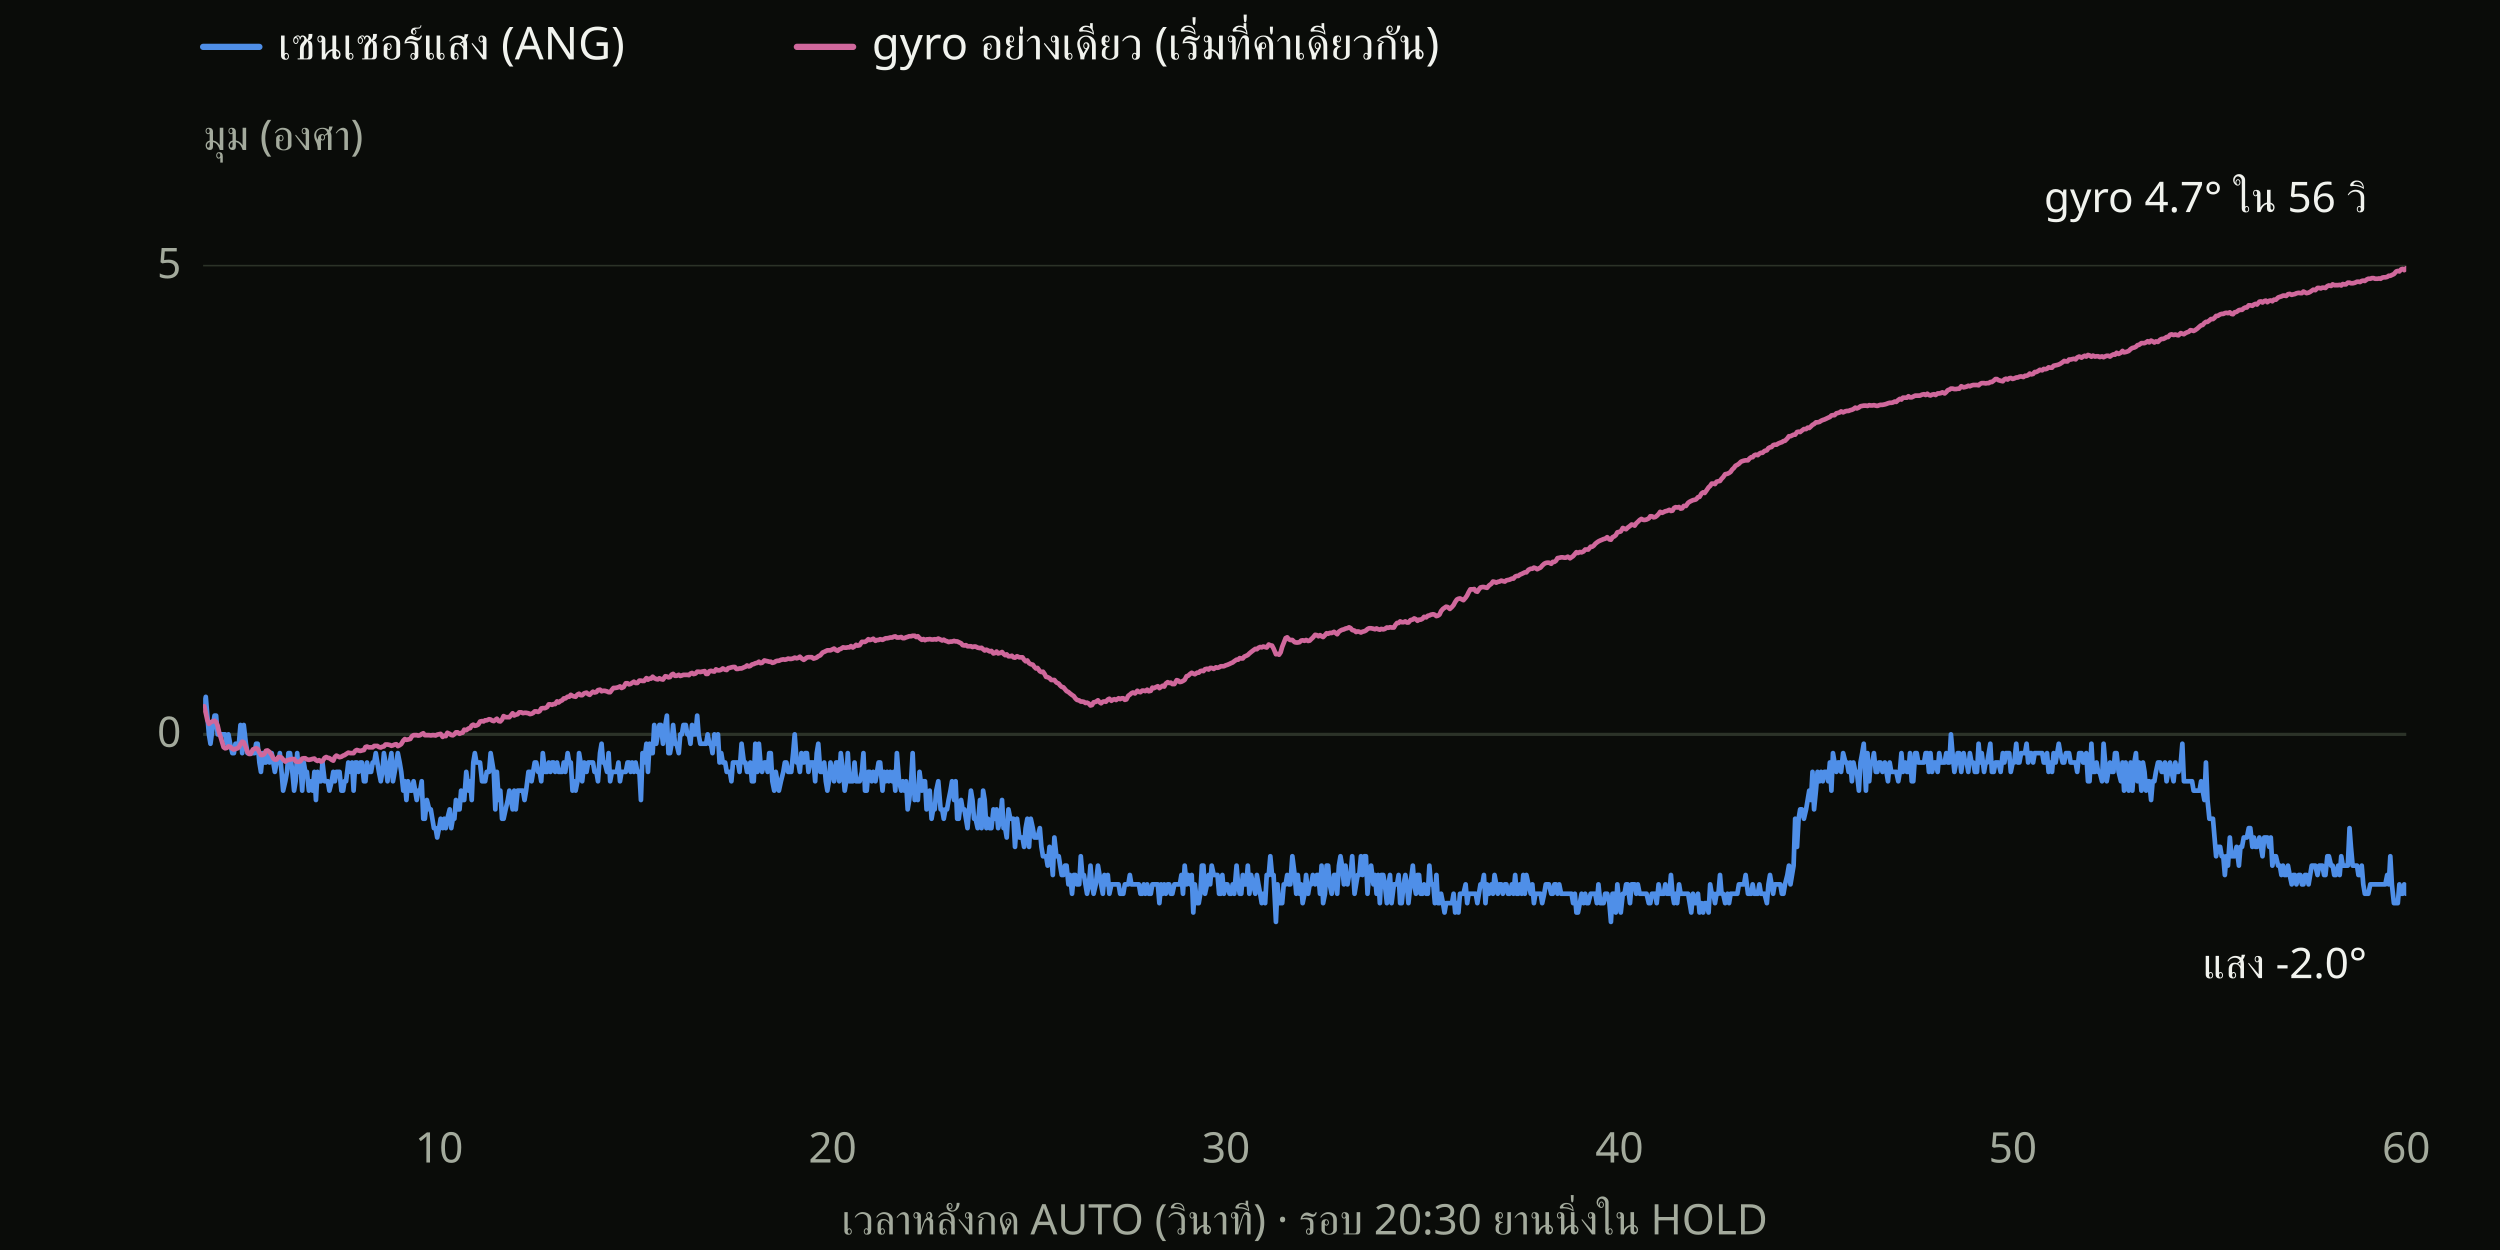
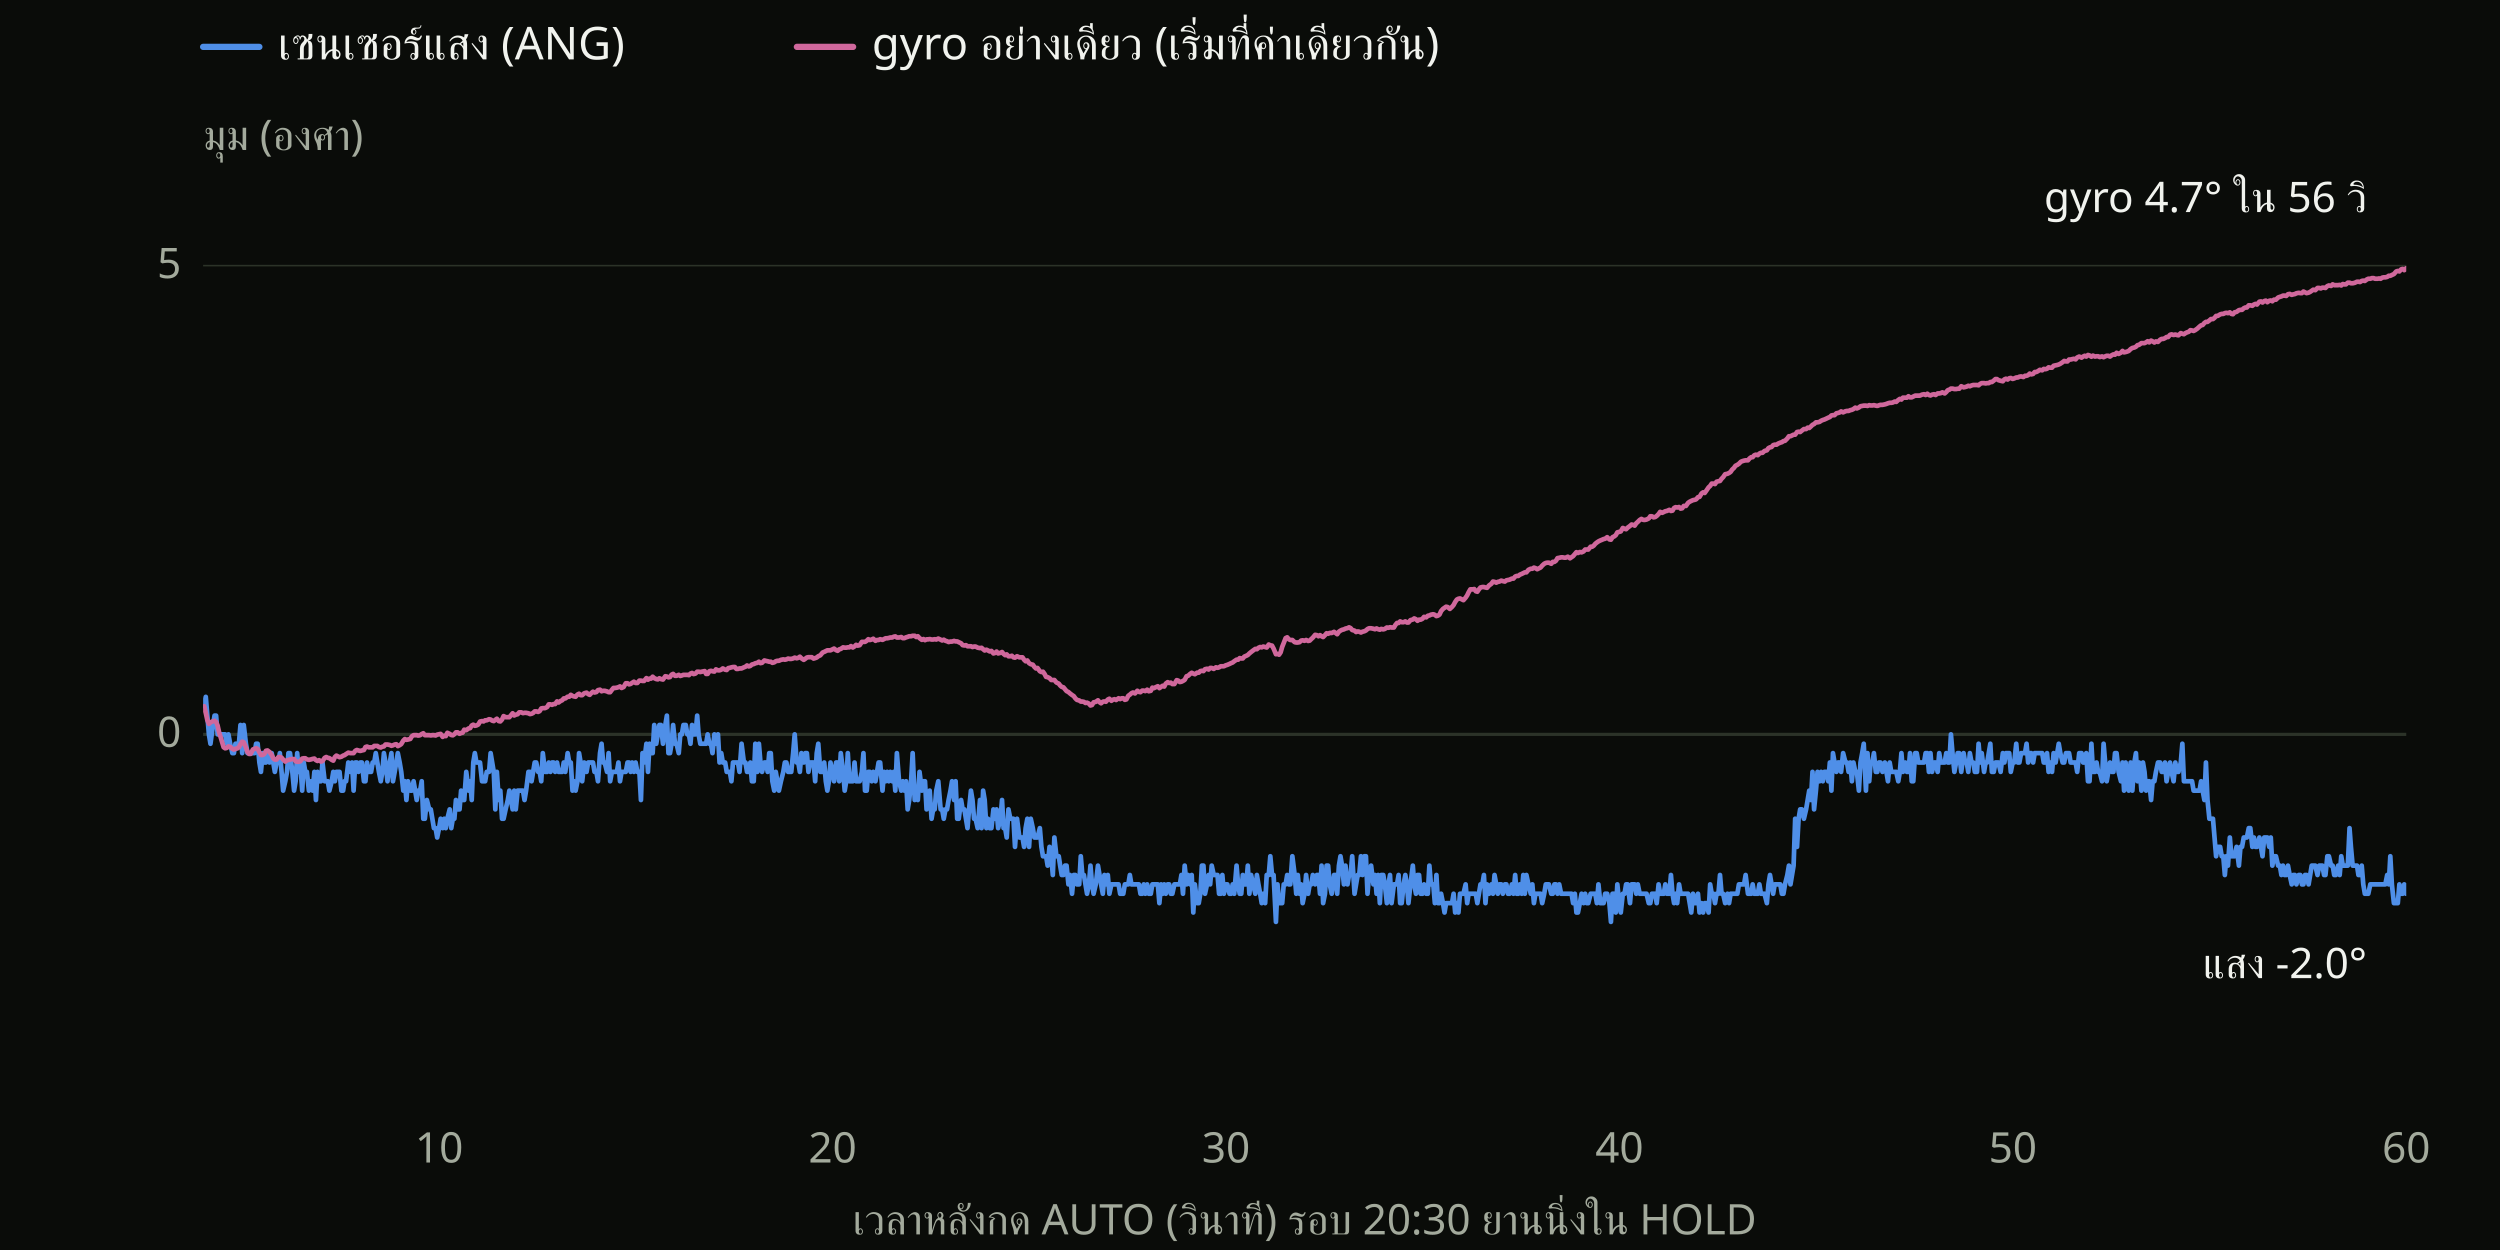
<svg xmlns="http://www.w3.org/2000/svg" viewBox="0 0 1600 800" font-family="'IBM Plex Sans Thai',sans-serif">
  <rect width="1600" height="800" fill="#0A0C09" />
  <line x1="130" y1="30" x2="166" y2="30" stroke="#4F8FE8" stroke-width="4" stroke-linecap="round" />
  <text x="178" y="38" font-size="29" fill="#F1F3EE">เซนเซอร์แสง (ANG)</text>
  <line x1="510" y1="30" x2="546" y2="30" stroke="#D0689C" stroke-width="4" stroke-linecap="round" />
  <text x="558" y="38" font-size="29" fill="#F1F3EE">gyro อย่างเดียว (เริ่มที่ค่าเดียวกัน)</text>
  <line x1="130" x2="1540" y1="470" y2="470" stroke="#2C3328" stroke-width="2" />
  <text x="116" y="478" font-size="27" fill="#A3AA9C" text-anchor="end">0</text>
  <line x1="130" x2="1540" y1="170" y2="170" stroke="#2C3328" stroke-width="1" />
  <text x="116" y="178" font-size="27" fill="#A3AA9C" text-anchor="end">5</text>
  <text x="130" y="96" font-size="27" fill="#A3AA9C">มุม (องศา)</text>
  <clipPath id="cc5_gyro_drift0">
    <rect x="130" y="110" width="1410" height="600" />
  </clipPath>
  <g clip-path="url(#cc5_gyro_drift0)">
    <path d="M130.7,452.0L131.7,446.0L132.7,458.0L133.7,470.0L134.7,476.0L136.3,464.0L137.3,458.0L138.3,458.0L139.3,470.0L140.3,470.0L141.3,470.0L143.1,470.0L144.1,470.0L145.1,476.0L146.2,470.0L147.3,476.0L148.7,482.0L149.7,482.0L150.7,476.0L151.9,476.0L152.9,476.0L153.9,464.0L155.0,482.0L156.0,464.0L157.4,476.0L158.4,482.0L159.4,482.0L160.4,482.0L161.9,482.0L162.9,482.0L163.9,476.0L164.9,476.0L166.0,488.0L167.0,494.0L168.1,482.0L169.2,488.0L170.2,488.0L171.2,482.0L172.5,488.0L173.9,482.0L174.9,488.0L175.9,494.0L177.0,488.0L178.1,488.0L179.1,482.0L180.2,494.0L181.2,506.0L182.6,500.0L183.7,494.0L184.6,482.0L185.6,482.0L187.1,494.0L188.2,506.0L189.2,500.0L190.2,482.0L191.2,494.0L192.2,488.0L193.4,506.0L194.4,488.0L195.4,494.0L196.4,494.0L197.7,506.0L199.1,500.0L200.1,506.0L201.2,494.0L202.2,512.0L203.2,494.0L204.2,500.0L205.4,500.0L206.4,488.0L207.8,500.0L208.8,500.0L209.8,500.0L210.8,506.0L212.3,500.0L213.3,494.0L214.3,500.0L215.3,494.0L216.3,494.0L217.3,494.0L218.5,506.0L219.6,506.0L220.5,500.0L221.5,500.0L222.9,488.0L224.3,494.0L225.3,488.0L226.3,506.0L227.4,488.0L228.4,488.0L229.4,494.0L230.6,488.0L231.6,488.0L232.9,500.0L233.9,500.0L234.9,488.0L236.0,494.0L237.5,494.0L238.5,488.0L239.5,488.0L240.5,482.0L241.5,488.0L242.5,494.0L243.7,500.0L244.7,494.0L245.7,482.0L246.7,488.0L248.0,500.0L249.5,488.0L250.5,482.0L251.5,500.0L252.6,494.0L253.6,488.0L254.6,482.0L255.8,488.0L256.8,494.0L258.1,506.0L259.1,500.0L260.1,512.0L261.1,500.0L262.6,506.0L263.6,506.0L264.7,500.0L265.7,506.0L266.7,512.0L267.7,506.0L268.9,506.0L269.9,500.0L270.9,524.0L271.9,524.0L273.2,512.0L274.7,518.0L275.7,518.0L276.7,524.0L277.7,530.0L278.8,530.0L279.8,536.0L281.0,530.0L282.0,524.0L283.3,530.0L284.3,524.0L285.3,530.0L286.3,524.0L287.8,518.0L288.8,530.0L289.8,524.0L290.8,524.0L291.8,512.0L292.9,518.0L294.1,518.0L295.1,506.0L296.1,512.0L297.1,512.0L298.4,494.0L299.9,506.0L300.9,500.0L301.9,512.0L302.9,488.0L303.9,482.0L304.9,488.0L306.1,488.0L307.2,488.0L308.5,500.0L309.5,500.0L310.5,500.0L311.5,494.0L313.0,494.0L314.0,482.0L315.0,488.0L316.0,494.0L317.0,518.0L318.0,494.0L319.2,512.0L320.2,506.0L321.3,524.0L322.3,524.0L323.6,518.0L325.0,512.0L326.0,506.0L327.0,512.0L328.1,518.0L329.1,506.0L330.1,518.0L331.3,506.0L332.3,506.0L333.6,506.0L334.7,506.0L335.7,512.0L336.7,506.0L338.2,494.0L339.2,494.0L340.2,500.0L341.2,494.0L342.2,488.0L343.2,488.0L344.4,494.0L345.4,494.0L346.4,500.0L347.4,482.0L348.8,494.0L350.2,494.0L351.2,488.0L352.3,494.0L353.3,488.0L354.3,488.0L355.3,494.0L356.5,488.0L357.5,494.0L358.8,494.0L359.8,494.0L360.8,488.0L361.8,494.0L363.3,482.0L364.3,488.0L365.3,488.0L366.4,506.0L367.4,500.0L368.4,506.0L369.6,500.0L370.6,482.0L371.6,488.0L372.6,500.0L373.9,488.0L375.4,494.0L376.4,488.0L377.4,488.0L378.5,488.0L379.5,488.0L380.5,494.0L381.7,494.0L382.7,500.0L384.0,482.0L385.0,476.0L386.0,488.0L387.0,488.0L388.5,494.0L389.5,482.0L390.5,500.0L391.6,494.0L392.6,494.0L393.6,494.0L394.8,494.0L395.8,488.0L396.8,500.0L397.8,494.0L399.1,494.0L400.5,494.0L401.6,488.0L402.6,488.0L403.6,494.0L404.6,488.0L405.7,494.0L406.8,488.0L407.9,494.0L409.2,494.0L410.2,512.0L411.2,482.0L412.2,488.0L413.7,476.0L414.7,494.0L415.7,476.0L416.7,482.0L417.7,482.0L418.7,464.0L420.0,476.0L421.0,470.0L422.0,464.0L423.0,464.0L424.3,476.0L425.8,464.0L426.8,458.0L427.8,482.0L428.8,482.0L429.8,476.0L430.8,464.0L432.0,476.0L433.0,476.0L434.4,482.0L435.4,470.0L436.4,470.0L437.4,464.0L438.9,464.0L439.9,470.0L440.9,470.0L441.9,476.0L442.9,464.0L443.9,470.0L445.1,470.0L446.2,458.0L447.1,470.0L448.2,476.0L449.5,476.0L451.0,476.0L451.9,476.0L452.9,470.0L454.0,476.0L455.0,476.0L456.0,482.0L457.2,470.0L458.2,476.0L459.5,470.0L460.5,488.0L461.6,482.0L462.6,488.0L464.1,488.0L465.1,494.0L466.1,494.0L467.1,494.0L468.1,500.0L469.1,488.0L470.3,488.0L471.3,488.0L472.3,488.0L473.3,494.0L474.6,476.0L476.1,488.0L477.1,488.0L478.1,494.0L479.2,494.0L480.2,488.0L481.2,500.0L482.4,500.0L483.4,476.0L484.7,494.0L485.7,476.0L486.7,488.0L487.7,494.0L489.2,488.0L490.3,488.0L491.3,494.0L492.3,482.0L493.3,482.0L494.3,500.0L495.5,506.0L496.5,494.0L497.5,500.0L498.5,506.0L499.8,500.0L501.3,494.0L502.3,488.0L503.3,488.0L504.4,494.0L505.4,494.0L506.4,494.0L507.6,482.0L508.6,470.0L509.9,488.0L510.9,488.0L511.9,494.0L512.9,482.0L514.4,488.0L515.4,482.0L516.4,482.0L517.4,494.0L518.4,488.0L519.5,488.0L520.7,488.0L521.7,500.0L522.7,482.0L523.7,476.0L525.0,494.0L526.5,494.0L527.5,488.0L528.5,500.0L529.5,506.0L530.5,500.0L531.5,488.0L532.8,494.0L533.8,500.0L535.1,488.0L536.1,488.0L537.1,500.0L538.1,482.0L539.6,494.0L540.6,506.0L541.6,500.0L542.6,482.0L543.6,500.0L544.6,500.0L545.8,500.0L546.9,488.0L547.9,500.0L548.9,500.0L550.2,500.0L551.6,494.0L552.6,482.0L553.6,506.0L554.7,506.0L555.7,494.0L556.7,494.0L557.9,500.0L558.9,494.0L560.3,500.0L561.3,494.0L562.3,488.0L563.3,488.0L564.8,506.0L565.8,494.0L566.8,500.0L567.8,494.0L568.8,500.0L569.8,494.0L571.0,500.0L572.0,494.0L573.0,506.0L574.0,482.0L575.4,500.0L576.8,506.0L577.8,500.0L578.8,506.0L579.9,500.0L580.9,518.0L581.9,512.0L583.1,500.0L584.1,482.0L585.4,512.0L586.4,506.0L587.4,512.0L588.5,494.0L590.0,506.0L591.0,500.0L592.0,500.0L593.0,518.0L594.0,512.0L595.0,506.0L596.2,524.0L597.2,518.0L598.2,518.0L599.2,506.0L600.5,500.0L602.0,518.0L603.0,518.0L604.0,524.0L605.1,518.0L606.1,518.0L607.1,512.0L608.3,506.0L609.3,500.0L610.6,512.0L611.6,500.0L612.6,524.0L613.6,524.0L615.1,512.0L616.1,518.0L617.2,518.0L618.2,524.0L619.2,530.0L620.2,518.0L621.4,506.0L622.4,512.0L623.4,524.0L624.4,524.0L625.7,530.0L627.2,512.0L628.2,530.0L629.2,506.0L630.2,512.0L631.3,530.0L632.3,524.0L633.4,530.0L634.5,530.0L635.8,518.0L636.8,524.0L637.8,518.0L638.8,530.0L640.3,524.0L641.3,512.0L642.3,530.0L643.3,530.0L644.3,536.0L645.4,518.0L646.6,524.0L647.6,524.0L648.6,524.0L649.6,542.0L650.9,524.0L652.4,536.0L653.4,536.0L654.4,536.0L655.4,542.0L656.4,530.0L657.5,524.0L658.6,542.0L659.7,524.0L661.0,530.0L662.0,536.0L663.0,536.0L664.0,536.0L665.5,530.0L666.5,542.0L667.5,548.0L668.5,548.0L669.5,548.0L670.5,554.0L671.7,542.0L672.8,548.0L673.8,560.0L674.8,536.0L676.1,548.0L677.6,548.0L678.5,554.0L679.5,560.0L680.6,560.0L681.6,554.0L682.6,554.0L683.8,566.0L684.8,560.0L686.1,572.0L687.2,560.0L688.2,560.0L689.2,566.0L690.7,566.0L691.7,548.0L692.7,560.0L693.7,560.0L694.7,566.0L695.7,572.0L696.9,566.0L697.9,554.0L698.9,566.0L699.9,572.0L701.3,566.0L702.7,554.0L703.7,560.0L704.7,566.0L705.8,572.0L706.8,560.0L707.8,566.0L709.0,560.0L710.0,572.0L711.3,566.0L712.3,566.0L713.3,566.0L714.3,566.0L715.9,566.0L716.9,572.0L717.9,572.0L718.9,572.0L719.9,566.0L720.9,566.0L722.1,566.0L723.1,560.0L724.1,566.0L725.1,566.0L726.4,566.0L727.9,566.0L728.9,566.0L729.9,572.0L731.0,572.0L732.0,566.0L733.0,572.0L734.2,566.0L735.2,572.0L736.5,572.0L737.5,566.0L738.5,566.0L739.5,566.0L741.0,566.0L742.0,578.0L743.1,566.0L744.1,572.0L745.1,566.0L746.1,572.0L747.3,566.0L748.3,566.0L749.3,572.0L750.3,572.0L751.6,566.0L753.1,566.0L754.1,566.0L755.1,566.0L756.1,560.0L757.1,572.0L758.2,554.0L759.4,566.0L760.4,560.0L761.7,566.0L762.7,560.0L763.7,584.0L764.7,566.0L766.2,578.0L767.2,578.0L768.2,572.0L769.2,554.0L770.2,554.0L771.2,572.0L772.5,566.0L773.5,560.0L774.5,566.0L775.5,554.0L776.8,560.0L778.2,560.0L779.2,560.0L780.2,572.0L781.3,572.0L782.3,560.0L783.3,572.0L784.5,566.0L785.5,566.0L786.9,572.0L787.9,572.0L788.9,566.0L789.9,572.0L791.4,554.0L792.4,566.0L793.4,572.0L794.4,572.0L795.4,560.0L796.4,566.0L797.6,566.0L798.6,554.0L799.6,572.0L800.7,560.0L802.0,566.0L803.4,572.0L804.4,560.0L805.4,566.0L806.5,572.0L807.5,578.0L808.5,572.0L809.7,578.0L810.7,560.0L812.0,560.0L813.0,548.0L814.1,560.0L815.1,560.0L816.6,590.0L817.6,566.0L818.6,578.0L819.6,578.0L820.6,578.0L821.6,566.0L822.8,566.0L823.8,560.0L824.8,566.0L825.8,566.0L827.1,548.0L828.6,560.0L829.6,572.0L830.6,560.0L831.7,572.0L832.7,566.0L833.7,578.0L834.9,572.0L835.9,560.0L837.2,572.0L838.2,566.0L839.2,566.0L840.2,560.0L841.7,566.0L842.8,560.0L843.8,560.0L844.8,572.0L845.8,554.0L846.8,578.0L848.0,572.0L849.0,554.0L850.0,554.0L851.0,566.0L852.3,572.0L853.8,560.0L854.8,560.0L855.8,572.0L856.9,554.0L857.9,548.0L858.9,554.0L860.1,566.0L861.1,554.0L862.4,566.0L863.4,560.0L864.4,560.0L865.4,548.0L866.9,572.0L867.9,566.0L868.9,560.0L869.9,560.0L871.0,548.0L872.0,560.0L873.2,548.0L874.2,548.0L875.2,572.0L876.2,560.0L877.5,554.0L879.0,566.0L880.0,560.0L881.0,572.0L882.0,560.0L883.1,578.0L884.0,560.0L885.3,560.0L886.3,566.0L887.6,578.0L888.6,566.0L889.6,560.0L890.6,578.0L892.1,566.0L893.1,566.0L894.1,566.0L895.1,560.0L896.1,578.0L897.1,578.0L898.3,566.0L899.4,560.0L900.4,566.0L901.4,578.0L902.7,566.0L904.2,554.0L905.1,566.0L906.2,572.0L907.2,560.0L908.2,560.0L909.2,572.0L910.4,572.0L911.4,566.0L912.8,572.0L913.8,572.0L914.8,554.0L915.8,566.0L917.3,566.0L918.3,578.0L919.3,560.0L920.3,578.0L921.3,578.0L922.3,572.0L923.5,578.0L924.5,584.0L925.5,578.0L926.5,578.0L927.9,578.0L929.3,578.0L930.3,572.0L931.3,584.0L932.4,578.0L933.4,584.0L934.4,572.0L935.6,572.0L936.6,572.0L938.0,566.0L939.0,578.0L939.9,572.0L941.0,572.0L942.5,572.0L943.5,572.0L944.5,572.0L945.5,578.0L946.5,572.0L947.5,566.0L948.7,566.0L949.7,560.0L950.7,578.0L951.7,566.0L953.0,572.0L954.5,566.0L955.5,572.0L956.5,560.0L957.6,566.0L958.6,572.0L959.6,566.0L960.8,566.0L961.8,572.0L963.1,566.0L964.1,566.0L965.1,572.0L966.1,572.0L967.6,566.0L968.6,572.0L969.7,560.0L970.7,572.0L971.7,572.0L972.7,566.0L973.9,572.0L974.9,560.0L975.9,572.0L976.9,560.0L978.2,566.0L979.7,572.0L980.7,566.0L981.7,578.0L982.7,572.0L983.8,572.0L984.8,572.0L986.0,572.0L987.0,578.0L988.3,572.0L989.3,566.0L990.3,566.0L991.3,566.0L992.8,572.0L993.8,572.0L994.8,566.0L995.8,566.0L996.8,572.0L997.9,566.0L999.1,572.0L1000.1,572.0L1001.1,572.0L1002.1,572.0L1003.4,572.0L1004.8,572.0L1005.8,572.0L1006.8,578.0L1007.9,572.0L1008.9,584.0L1009.9,584.0L1011.1,578.0L1012.2,572.0L1013.5,578.0L1014.5,572.0L1015.5,578.0L1016.5,578.0L1018.0,572.0L1019.0,572.0L1020.0,572.0L1021.0,572.0L1022.0,578.0L1023.0,566.0L1024.2,578.0L1025.2,578.0L1026.3,578.0L1027.3,572.0L1028.6,572.0L1030.0,578.0L1031.0,590.0L1032.0,572.0L1033.1,572.0L1034.1,584.0L1035.1,566.0L1036.3,578.0L1037.3,584.0L1038.6,572.0L1039.7,572.0L1040.7,566.0L1041.7,566.0L1043.2,578.0L1044.2,566.0L1045.2,566.0L1046.2,566.0L1047.2,572.0L1048.2,566.0L1049.4,572.0L1050.5,572.0L1051.4,572.0L1052.4,572.0L1053.8,572.0L1055.2,578.0L1056.2,578.0L1057.2,572.0L1058.3,572.0L1059.3,572.0L1060.3,578.0L1061.5,566.0L1062.5,572.0L1063.8,572.0L1064.8,572.0L1065.8,566.0L1066.8,572.0L1068.4,572.0L1069.4,560.0L1070.4,572.0L1071.4,578.0L1072.4,572.0L1073.4,578.0L1074.6,566.0L1075.6,572.0L1076.6,572.0L1077.6,572.0L1079.0,572.0L1080.4,572.0L1081.4,578.0L1082.4,584.0L1083.5,572.0L1084.5,578.0L1085.5,578.0L1086.7,572.0L1087.7,584.0L1089.0,578.0L1090.0,584.0L1091.0,578.0L1092.0,578.0L1093.5,584.0L1094.5,566.0L1095.5,572.0L1096.6,572.0L1097.6,578.0L1098.6,572.0L1099.8,572.0L1100.8,560.0L1101.8,572.0L1102.8,572.0L1104.1,578.0L1105.6,572.0L1106.6,578.0L1107.6,572.0L1108.6,572.0L1109.7,572.0L1110.7,572.0L1111.9,572.0L1112.9,566.0L1114.2,566.0L1115.2,566.0L1116.2,566.0L1117.2,560.0L1118.7,572.0L1119.7,572.0L1120.8,572.0L1121.7,566.0L1122.7,572.0L1123.7,572.0L1125.0,572.0L1126.0,566.0L1127.0,572.0L1128.0,572.0L1129.3,572.0L1130.8,578.0L1131.8,566.0L1132.8,560.0L1133.8,566.0L1134.8,572.0L1135.8,566.0L1137.0,566.0L1138.0,566.0L1139.4,566.0L1140.4,572.0L1141.4,572.0L1142.4,566.0L1143.9,560.0L1144.9,554.0L1145.9,566.0L1146.9,560.0L1147.9,554.0L1148.9,524.0L1150.1,542.0L1151.1,524.0L1152.1,518.0L1153.2,518.0L1154.5,524.0L1155.9,518.0L1156.9,512.0L1157.9,506.0L1159.0,512.0L1160.0,494.0L1161.0,518.0L1162.2,506.0L1163.2,494.0L1164.5,500.0L1165.5,494.0L1166.6,500.0L1167.6,494.0L1169.1,494.0L1170.1,500.0L1171.1,488.0L1172.1,506.0L1173.1,482.0L1174.1,488.0L1175.3,494.0L1176.3,488.0L1177.3,488.0L1178.3,494.0L1179.6,482.0L1181.1,488.0L1182.1,488.0L1183.1,494.0L1184.2,488.0L1185.2,500.0L1186.2,488.0L1187.4,494.0L1188.4,494.0L1189.7,506.0L1190.7,488.0L1191.8,482.0L1192.8,476.0L1194.2,506.0L1195.2,482.0L1196.3,500.0L1197.2,488.0L1198.3,488.0L1199.3,482.0L1200.5,494.0L1201.5,494.0L1202.5,488.0L1203.5,488.0L1204.8,494.0L1206.3,488.0L1207.3,494.0L1208.3,500.0L1209.4,488.0L1210.4,494.0L1211.4,494.0L1212.6,494.0L1213.6,494.0L1214.9,500.0L1215.9,494.0L1216.9,482.0L1217.9,494.0L1219.4,488.0L1220.4,494.0L1221.4,494.0L1222.4,482.0L1223.5,500.0L1224.5,500.0L1225.7,482.0L1226.7,482.0L1227.7,488.0L1228.7,488.0L1230.0,488.0L1231.4,488.0L1232.4,482.0L1233.5,482.0L1234.5,494.0L1235.5,482.0L1236.5,494.0L1237.8,488.0L1238.8,488.0L1240.1,494.0L1241.1,482.0L1242.1,488.0L1243.1,488.0L1244.6,488.0L1245.6,482.0L1246.6,488.0L1247.6,488.0L1248.6,470.0L1249.6,482.0L1250.8,494.0L1251.9,488.0L1252.9,482.0L1253.9,482.0L1255.2,494.0L1256.7,482.0L1257.7,488.0L1258.7,488.0L1259.7,494.0L1260.7,482.0L1261.8,488.0L1262.9,488.0L1263.9,494.0L1265.3,494.0L1266.3,476.0L1267.3,488.0L1268.3,482.0L1269.8,494.0L1270.8,488.0L1271.8,488.0L1272.8,482.0L1273.8,476.0L1274.8,494.0L1276.0,494.0L1277.1,488.0L1278.0,488.0L1279.0,488.0L1280.4,494.0L1281.8,482.0L1282.8,488.0L1283.8,482.0L1284.9,482.0L1285.9,482.0L1286.9,494.0L1288.1,488.0L1289.1,488.0L1290.4,476.0L1291.4,488.0L1292.4,488.0L1293.5,482.0L1295.0,482.0L1296.0,482.0L1297.0,476.0L1298.0,488.0L1299.0,482.0L1300.0,482.0L1301.2,488.0L1302.2,482.0L1303.2,482.0L1304.2,482.0L1305.5,482.0L1307.0,482.0L1308.0,488.0L1309.0,488.0L1310.1,482.0L1311.1,494.0L1312.1,488.0L1313.3,494.0L1314.3,482.0L1315.6,488.0L1316.6,482.0L1317.6,476.0L1318.6,482.0L1320.1,488.0L1321.1,488.0L1322.2,482.0L1323.2,482.0L1324.2,482.0L1325.2,488.0L1326.4,488.0L1327.4,488.0L1328.4,488.0L1329.4,494.0L1330.7,482.0L1332.2,482.0L1333.2,488.0L1334.2,488.0L1335.2,482.0L1336.3,500.0L1337.3,500.0L1338.5,476.0L1339.5,494.0L1340.8,494.0L1341.8,488.0L1342.8,494.0L1343.8,494.0L1345.3,500.0L1346.3,476.0L1347.3,488.0L1348.3,500.0L1349.3,494.0L1350.4,488.0L1351.6,494.0L1352.6,494.0L1353.6,482.0L1354.6,482.0L1355.9,494.0L1357.4,500.0L1358.4,488.0L1359.4,506.0L1360.4,488.0L1361.4,500.0L1362.4,506.0L1363.6,488.0L1364.7,506.0L1366.0,488.0L1367.0,482.0L1368.0,500.0L1369.0,488.0L1370.5,506.0L1371.5,488.0L1372.5,494.0L1373.5,506.0L1374.5,500.0L1375.5,500.0L1376.7,512.0L1377.7,500.0L1378.8,500.0L1379.8,494.0L1381.1,488.0L1382.5,488.0L1383.5,494.0L1384.5,494.0L1385.6,488.0L1386.6,500.0L1387.6,494.0L1388.8,488.0L1389.8,494.0L1391.1,500.0L1392.2,488.0L1393.2,494.0L1394.2,494.0L1395.7,488.0L1396.7,476.0L1397.7,500.0L1398.7,500.0L1399.7,500.0L1400.7,500.0L1401.9,500.0L1402.9,500.0L1403.9,506.0L1404.9,506.0L1406.3,506.0L1407.7,506.0L1408.7,500.0L1409.7,506.0L1410.8,512.0L1411.8,488.0L1412.8,512.0L1414.0,524.0L1415.0,524.0L1416.3,524.0L1417.3,536.0L1418.3,548.0L1419.3,542.0L1420.9,542.0L1421.9,548.0L1422.9,548.0L1423.9,560.0L1424.9,548.0L1425.9,554.0L1427.1,536.0L1428.1,548.0L1429.1,548.0L1430.1,548.0L1431.4,542.0L1432.9,554.0L1433.9,542.0L1434.9,542.0L1436.0,536.0L1437.0,536.0L1438.0,536.0L1439.2,530.0L1440.2,530.0L1441.5,542.0L1442.5,536.0L1443.5,542.0L1444.5,542.0L1446.0,536.0L1447.0,542.0L1448.0,548.0L1449.1,536.0L1450.1,536.0L1451.1,536.0L1452.3,542.0L1453.3,536.0L1454.3,554.0L1455.3,548.0L1456.6,548.0L1458.0,554.0L1459.1,554.0L1460.1,560.0L1461.1,554.0L1462.1,560.0L1463.2,560.0L1464.3,554.0L1465.4,560.0L1466.7,566.0L1467.7,560.0L1468.7,560.0L1469.7,566.0L1471.2,560.0L1472.2,560.0L1473.2,566.0L1474.2,566.0L1475.2,560.0L1476.2,560.0L1477.5,566.0L1478.5,560.0L1479.5,554.0L1480.5,554.0L1481.8,554.0L1483.2,560.0L1484.3,554.0L1485.3,554.0L1486.3,554.0L1487.4,560.0L1488.3,560.0L1489.5,548.0L1490.5,548.0L1491.9,554.0L1492.9,554.0L1493.9,560.0L1494.9,560.0L1496.4,554.0L1497.4,560.0L1498.4,548.0L1499.4,554.0L1500.4,554.0L1501.4,554.0L1502.6,554.0L1503.7,530.0L1504.6,542.0L1505.7,554.0L1507.0,554.0L1508.5,554.0L1509.4,560.0L1510.4,560.0L1511.5,554.0L1512.5,566.0L1513.5,572.0L1514.7,572.0L1515.7,572.0L1517.0,566.0L1518.0,566.0L1519.1,566.0L1520.1,566.0L1521.6,566.0L1522.6,566.0L1523.6,566.0L1524.6,566.0L1525.6,566.0L1526.6,566.0L1527.8,560.0L1528.8,566.0L1529.8,548.0L1530.8,566.0L1532.1,578.0L1533.6,578.0L1534.6,578.0L1535.6,566.0L1536.7,572.0L1537.7,572.0L1538.7,566.0L1539.9,572.0" fill="none" stroke="#4F8FE8" stroke-width="3" stroke-linejoin="round" stroke-linecap="round" />
    <path d="M130.7,452.0L131.7,456.3L132.7,460.9L133.7,463.3L134.7,462.3L136.3,461.6L137.3,461.3L138.3,462.1L139.3,464.5L140.3,469.0L141.3,472.1L143.1,478.2L144.1,478.9L145.1,478.7L146.2,477.7L147.3,478.0L148.7,479.2L149.7,479.7L150.7,479.2L151.9,479.0L152.9,478.2L153.9,476.3L155.0,474.7L156.0,475.1L157.4,478.4L158.4,481.3L159.4,482.5L160.4,482.5L161.9,479.6L162.9,479.3L163.9,478.9L164.9,479.3L166.0,481.5L167.0,483.2L168.1,483.2L169.2,482.5L170.2,480.5L171.2,480.3L172.5,481.3L173.9,483.2L174.9,485.4L175.9,486.1L177.0,486.1L178.1,484.6L179.1,484.4L180.2,484.9L181.2,486.1L182.6,487.4L183.7,486.6L184.6,486.4L185.6,486.1L187.1,485.8L188.2,485.8L189.2,487.2L190.2,487.5L191.2,487.5L192.2,487.2L193.4,485.5L194.4,485.3L195.4,485.3L196.4,486.0L197.7,486.3L199.1,486.0L200.1,485.7L201.2,485.5L202.2,486.5L203.2,487.0L204.2,486.5L205.4,487.4L206.4,487.1L207.8,485.0L208.8,484.5L209.8,485.0L210.8,485.2L212.3,486.3L213.3,486.8L214.3,484.5L215.3,483.6L216.3,484.1L217.3,484.6L218.5,484.3L219.6,483.6L220.5,483.3L221.5,482.6L222.9,481.7L224.3,482.0L225.3,482.0L226.3,482.0L227.4,480.5L228.4,480.0L229.4,480.3L230.6,480.6L231.6,480.3L232.9,480.0L233.9,478.1L234.9,477.8L236.0,478.3L237.5,478.3L238.5,478.3L239.5,477.4L240.5,477.4L241.5,477.4L242.5,478.1L243.7,478.4L244.7,477.9L245.7,477.7L246.7,476.5L248.0,476.5L249.5,476.8L250.5,477.3L251.5,477.0L252.6,476.5L253.6,476.3L254.6,477.5L255.8,476.9L256.8,476.2L258.1,474.0L259.1,473.0L260.1,473.5L261.1,473.3L262.6,472.9L263.6,471.2L264.7,470.5L265.7,470.5L266.7,470.5L267.7,470.8L268.9,470.5L269.9,469.8L270.9,469.3L271.9,470.5L273.2,470.5L274.7,470.5L275.7,470.7L276.7,470.5L277.7,470.5L278.8,470.7L279.8,470.2L281.0,469.9L282.0,469.7L283.3,471.6L284.3,470.9L285.3,471.1L286.3,469.0L287.8,469.7L288.8,470.4L289.8,470.6L290.8,469.9L291.8,468.7L292.9,468.7L294.1,469.6L295.1,469.1L296.1,468.9L297.1,467.0L298.4,467.3L299.9,466.2L300.9,466.0L301.9,464.3L302.9,463.8L303.9,464.5L304.9,464.3L306.1,463.7L307.2,461.8L308.5,461.5L309.5,461.7L310.5,461.0L311.5,461.0L313.0,460.3L314.0,460.5L315.0,461.2L316.0,461.5L317.0,460.7L318.0,460.0L319.2,461.5L320.2,461.7L321.3,460.5L322.3,458.3L323.6,459.0L325.0,459.0L326.0,459.0L327.0,457.8L328.1,456.5L329.1,457.9L330.1,457.4L331.3,457.1L332.3,455.9L333.6,455.9L334.7,456.4L335.7,456.2L336.7,456.2L338.2,456.5L339.2,457.0L340.2,456.8L341.2,456.3L342.2,455.3L343.2,455.3L344.4,455.6L345.4,455.1L346.4,453.4L347.4,453.2L348.8,453.2L350.2,452.5L351.2,450.8L352.3,450.8L353.3,451.1L354.3,450.6L355.3,450.6L356.5,448.9L357.5,449.6L358.8,448.6L359.8,448.2L360.8,447.0L361.8,447.0L363.3,445.9L364.3,445.9L365.3,444.7L366.4,445.4L367.4,445.7L368.4,445.9L369.6,444.5L370.6,444.0L371.6,444.9L372.6,444.9L373.9,443.7L375.4,443.3L376.4,444.2L377.4,444.7L378.5,443.5L379.5,442.7L380.5,443.2L381.7,442.9L382.7,441.7L384.0,441.4L385.0,442.4L386.0,442.1L387.0,442.1L388.5,442.5L389.5,443.0L390.5,443.0L391.6,441.5L392.6,440.3L393.6,440.3L394.8,440.1L395.8,439.8L396.8,439.3L397.8,440.3L399.1,439.7L400.5,437.3L401.6,437.3L402.6,438.0L403.6,437.7L404.6,437.0L405.7,436.3L406.8,437.1L407.9,437.1L409.2,435.6L410.2,435.6L411.2,435.8L412.2,435.8L413.7,434.0L414.7,435.0L415.7,434.3L416.7,434.3L417.7,433.1L418.7,434.0L420.0,434.6L421.0,434.8L422.0,434.1L423.0,434.6L424.3,434.9L425.8,432.8L426.8,433.0L427.8,433.5L428.8,433.3L429.8,431.8L430.8,431.3L432.0,432.5L433.0,432.5L434.4,431.9L435.4,432.6L436.4,432.3L437.4,431.9L438.9,431.9L439.9,431.9L440.9,432.1L441.9,431.1L442.9,430.7L443.9,431.4L445.1,431.1L446.2,429.9L447.1,429.9L448.2,430.1L449.5,429.8L451.0,429.5L451.9,431.3L452.9,431.3L454.0,429.6L455.0,429.3L456.0,429.6L457.2,429.8L458.2,428.4L459.5,429.0L460.5,429.0L461.6,428.6L462.6,427.8L464.1,428.6L465.1,428.8L466.1,427.6L467.1,427.4L468.1,427.1L469.1,426.9L470.3,426.9L471.3,428.1L472.3,428.1L473.3,427.8L474.6,427.8L476.1,427.1L477.1,426.7L478.1,425.9L479.2,426.5L480.2,426.2L481.2,425.3L482.4,425.0L483.4,424.5L484.7,424.2L485.7,423.5L486.7,424.4L487.7,424.2L489.2,422.7L490.3,423.0L491.3,423.2L492.3,423.5L493.3,423.5L494.3,424.2L495.5,423.9L496.5,423.2L497.5,422.9L498.5,422.9L499.8,422.3L501.3,422.0L502.3,422.2L503.3,422.0L504.4,421.5L505.4,421.7L506.4,421.7L507.6,421.4L508.6,420.9L509.9,421.3L510.9,421.0L511.9,420.3L512.9,421.3L514.4,422.3L515.4,421.6L516.4,420.8L517.4,420.6L518.4,420.6L519.5,420.6L520.7,421.5L521.7,421.2L522.7,420.8L523.7,420.0L525.0,419.4L526.5,417.6L527.5,417.2L528.5,416.7L529.5,416.2L530.5,416.2L531.5,416.2L532.8,415.6L533.8,415.1L535.1,416.1L536.1,416.5L537.1,415.6L538.1,415.3L539.6,414.3L540.6,414.5L541.6,414.5L542.6,414.3L543.6,414.3L544.6,413.5L545.8,414.4L546.9,413.7L547.9,412.7L548.9,413.2L550.2,412.9L551.6,410.8L552.6,410.8L553.6,410.8L554.7,410.1L555.7,409.1L556.7,409.6L557.9,409.3L558.9,408.8L560.3,410.1L561.3,409.6L562.3,409.6L563.3,409.1L564.8,409.5L565.8,409.0L566.8,408.5L567.8,408.5L568.8,408.3L569.8,408.0L571.0,408.0L572.0,407.5L573.0,407.3L574.0,408.0L575.4,408.0L576.8,407.7L577.8,408.4L578.8,408.4L579.9,407.9L580.9,407.6L581.9,407.2L583.1,407.2L584.1,406.9L585.4,406.9L586.4,407.7L587.4,407.2L588.5,408.4L590.0,409.5L591.0,409.0L592.0,409.7L593.0,409.2L594.0,409.2L595.0,409.0L596.2,409.3L597.2,409.3L598.2,409.1L599.2,409.3L600.5,408.7L602.0,409.4L603.0,409.9L604.0,409.4L605.1,410.1L606.1,410.4L607.1,410.9L608.3,410.6L609.3,410.6L610.6,410.2L611.6,410.5L612.6,410.5L613.6,411.0L615.1,411.7L616.1,412.9L617.2,413.1L618.2,412.9L619.2,413.6L620.2,413.6L621.4,413.6L622.4,414.1L623.4,413.8L624.4,413.8L625.7,414.5L627.2,414.8L628.2,414.6L629.2,415.5L630.2,416.3L631.3,415.8L632.3,416.3L633.4,416.9L634.5,416.6L635.8,418.2L636.8,417.9L637.8,417.0L638.8,418.2L640.3,417.8L641.3,417.3L642.3,418.5L643.3,419.3L644.3,418.8L645.4,420.0L646.6,420.0L647.6,419.7L648.6,420.7L649.6,420.9L650.9,420.0L652.4,420.7L653.4,420.7L654.4,420.7L655.4,422.2L656.4,423.2L657.5,422.7L658.6,424.4L659.7,425.1L661.0,425.4L662.0,426.8L663.0,427.8L664.0,427.5L665.5,429.6L666.5,430.1L667.5,429.9L668.5,431.3L669.5,433.2L670.5,433.4L671.7,434.0L672.8,435.2L673.8,435.2L674.8,435.2L676.1,436.8L677.6,437.5L678.5,438.7L679.5,439.6L680.6,439.9L681.6,441.1L682.6,442.3L683.8,442.9L684.8,443.8L686.1,444.8L687.2,445.5L688.2,446.9L689.2,447.9L690.7,448.3L691.7,449.0L692.7,449.0L693.7,449.2L694.7,449.9L695.7,449.7L696.9,450.3L697.9,451.5L698.9,451.2L699.9,449.5L701.3,449.2L702.7,448.2L703.7,449.4L704.7,450.1L705.8,449.1L706.8,448.9L707.8,449.1L709.0,447.7L710.0,447.2L711.3,448.5L712.3,447.8L713.3,447.5L714.3,448.0L715.9,446.9L716.9,447.4L717.9,446.9L718.9,446.9L719.9,447.9L720.9,447.6L722.1,445.3L723.1,444.6L724.1,443.7L725.1,443.2L726.4,443.8L727.9,442.1L728.9,442.8L729.9,443.0L731.0,442.0L732.0,442.0L733.0,442.3L734.2,441.4L735.2,442.4L736.5,442.1L737.5,440.1L738.5,440.4L739.5,439.9L741.0,439.2L742.0,440.4L743.1,439.6L744.1,438.9L745.1,439.4L746.1,437.5L747.3,436.6L748.3,437.1L749.3,436.9L750.3,437.8L751.6,437.8L753.1,435.3L754.1,435.6L755.1,436.5L756.1,436.3L757.1,435.8L758.2,435.1L759.4,432.8L760.4,432.5L761.7,431.3L762.7,430.6L763.7,431.1L764.7,431.5L766.2,430.5L767.2,430.5L768.2,429.5L769.2,429.3L770.2,429.5L771.2,428.3L772.5,428.0L773.5,428.5L774.5,427.5L775.5,427.5L776.8,428.1L778.2,427.1L779.2,427.4L780.2,427.1L781.3,426.4L782.3,426.4L783.3,426.4L784.5,425.8L785.5,425.5L786.9,424.9L787.9,424.4L788.9,424.0L789.9,423.2L791.4,422.2L792.4,422.2L793.4,421.2L794.4,421.4L795.4,421.4L796.4,420.2L797.6,419.7L798.6,419.2L799.6,418.2L800.7,417.3L802.0,416.3L803.4,415.3L804.4,415.5L805.4,414.6L806.5,414.1L807.5,414.3L808.5,413.8L809.7,414.1L810.7,414.4L812.0,412.5L813.0,413.0L814.1,413.2L815.1,415.1L816.6,418.7L817.6,418.5L818.6,419.0L819.6,417.5L820.6,414.0L821.6,411.5L822.8,408.4L823.8,407.9L824.8,409.1L825.8,409.6L827.1,409.6L828.6,411.0L829.6,411.2L830.6,411.2L831.7,411.0L832.7,410.0L833.7,409.8L834.9,410.1L835.9,409.6L837.2,410.2L838.2,410.0L839.2,409.0L840.2,408.1L841.7,406.3L842.8,406.5L843.8,407.2L844.8,406.5L845.8,407.2L846.8,407.7L848.0,406.5L849.0,405.3L850.0,405.6L851.0,405.1L852.3,405.1L853.8,404.4L854.8,405.1L855.8,405.9L856.9,404.3L857.9,403.6L858.9,403.1L860.1,402.8L861.1,402.3L862.4,402.0L863.4,401.5L864.4,402.0L865.4,403.2L866.9,403.6L867.9,404.5L868.9,404.1L869.9,404.3L871.0,404.8L872.0,404.3L873.2,404.0L874.2,403.5L875.2,402.6L876.2,402.1L877.5,402.1L879.0,402.4L880.0,402.7L881.0,402.2L882.0,402.7L883.1,403.0L884.0,402.5L885.3,402.8L886.3,402.5L887.6,401.6L888.6,401.8L889.6,401.4L890.6,401.6L892.1,401.6L893.1,399.9L894.1,398.7L895.1,398.7L896.1,397.7L897.1,398.2L898.3,398.2L899.4,397.7L900.4,398.4L901.4,398.4L902.7,396.9L904.2,396.5L905.1,395.8L906.2,396.3L907.2,397.3L908.2,396.6L909.2,396.6L910.4,396.0L911.4,394.8L912.8,395.1L913.8,394.1L914.8,393.9L915.8,393.4L917.3,393.1L918.3,393.5L919.3,394.3L920.3,394.0L921.3,393.3L922.3,391.1L923.5,389.7L924.5,389.0L925.5,388.3L926.5,388.5L927.9,389.7L929.3,388.4L930.3,387.2L931.3,385.3L932.4,383.7L933.4,383.2L934.4,383.0L935.6,383.6L936.6,384.1L938.0,382.5L939.0,381.0L939.9,379.1L941.0,377.2L942.5,377.2L943.5,377.0L944.5,378.4L945.5,378.7L946.5,377.2L947.5,376.0L948.7,375.7L949.7,375.7L950.7,376.0L951.7,376.2L953.0,374.7L954.5,373.6L955.5,372.2L956.5,372.4L957.6,372.9L958.6,372.4L959.6,372.2L960.8,371.6L961.8,371.9L963.1,372.2L964.1,371.4L965.1,371.2L966.1,371.0L967.6,370.3L968.6,370.3L969.7,369.0L970.7,368.6L971.7,368.6L972.7,367.8L973.9,367.3L974.9,366.8L975.9,366.3L976.9,366.3L978.2,364.7L979.7,364.0L980.7,364.0L981.7,363.3L982.7,363.6L983.8,364.3L984.8,363.8L986.0,363.2L987.0,362.0L988.3,360.8L989.3,360.3L990.3,360.1L991.3,360.1L992.8,360.8L993.8,359.6L994.8,359.6L995.8,358.9L996.8,357.2L997.9,357.0L999.1,356.7L1000.1,356.7L1001.1,356.9L1002.1,356.9L1003.4,356.3L1004.8,357.3L1005.8,356.6L1006.8,355.9L1007.9,354.6L1008.9,353.4L1009.9,353.9L1011.1,353.3L1012.2,353.5L1013.5,352.9L1014.5,351.7L1015.5,351.7L1016.5,351.7L1018.0,349.9L1019.0,349.9L1020.0,349.2L1021.0,348.0L1022.0,347.2L1023.0,346.5L1024.2,345.9L1025.2,345.5L1026.3,345.0L1027.3,344.8L1028.6,343.8L1030.0,345.2L1031.0,345.4L1032.0,343.8L1033.1,343.3L1034.1,342.5L1035.1,340.7L1036.3,340.4L1037.3,340.1L1038.6,337.9L1039.7,338.4L1040.7,338.7L1041.7,337.7L1043.2,336.6L1044.2,335.7L1045.2,335.9L1046.2,336.4L1047.2,334.9L1048.2,334.0L1049.4,332.8L1050.5,332.1L1051.4,332.6L1052.4,332.8L1053.8,332.5L1055.2,331.8L1056.2,330.4L1057.2,330.4L1058.3,331.1L1059.3,330.9L1060.3,330.2L1061.5,329.0L1062.5,327.6L1063.8,328.2L1064.8,327.7L1065.8,327.2L1066.8,327.0L1068.4,326.3L1069.4,327.0L1070.4,326.8L1071.4,325.1L1072.4,324.6L1073.4,324.8L1074.6,324.5L1075.6,325.5L1076.6,325.3L1077.6,323.8L1079.0,323.8L1080.4,321.8L1081.4,321.1L1082.4,320.6L1083.5,320.1L1084.5,319.9L1085.5,319.6L1086.7,318.2L1087.7,318.0L1089.0,315.8L1090.0,315.1L1091.0,315.5L1092.0,314.1L1093.5,311.9L1094.5,311.0L1095.5,309.5L1096.6,309.5L1097.6,309.8L1098.6,308.3L1099.8,308.0L1100.8,307.8L1101.8,306.4L1102.8,305.4L1104.1,303.5L1105.6,303.2L1106.6,302.7L1107.6,302.0L1108.6,300.5L1109.7,299.5L1110.7,298.1L1111.9,297.5L1112.9,296.8L1114.2,295.5L1115.2,295.1L1116.2,294.8L1117.2,294.6L1118.7,294.6L1119.7,293.4L1120.8,292.6L1121.7,292.6L1122.7,291.4L1123.7,291.0L1125.0,291.3L1126.0,290.3L1127.0,289.8L1128.0,289.8L1129.3,288.6L1130.8,288.2L1131.8,286.8L1132.8,286.3L1133.8,286.1L1134.8,284.9L1135.8,284.6L1137.0,284.6L1138.0,283.9L1139.4,283.3L1140.4,283.0L1141.4,282.3L1142.4,282.1L1143.9,280.6L1144.9,279.2L1145.9,279.2L1146.9,278.7L1147.9,278.2L1148.9,278.2L1150.1,276.5L1151.1,276.3L1152.1,276.5L1153.2,275.6L1154.5,274.6L1155.9,274.6L1156.9,273.7L1157.9,273.9L1159.0,272.9L1160.0,271.9L1161.0,271.4L1162.2,270.3L1163.2,270.3L1164.5,270.0L1165.5,269.3L1166.6,268.8L1167.6,268.5L1169.1,267.8L1170.1,267.3L1171.1,266.9L1172.1,265.9L1173.1,265.7L1174.1,265.7L1175.3,264.5L1176.3,264.3L1177.3,264.0L1178.3,263.3L1179.6,263.9L1181.1,263.2L1182.1,263.0L1183.1,263.0L1184.2,262.5L1185.2,262.3L1186.2,261.8L1187.4,260.9L1188.4,261.4L1189.7,260.8L1190.7,260.0L1191.8,259.8L1192.8,259.6L1194.2,259.6L1195.2,259.8L1196.3,259.3L1197.2,259.5L1198.3,259.5L1199.3,259.3L1200.5,259.6L1201.5,259.8L1202.5,259.4L1203.5,259.1L1204.8,259.1L1206.3,258.8L1207.3,258.5L1208.3,258.1L1209.4,257.8L1210.4,257.8L1211.4,257.6L1212.6,257.0L1213.6,257.2L1214.9,256.0L1215.9,255.3L1216.9,255.7L1217.9,254.5L1219.4,254.5L1220.4,254.5L1221.4,253.6L1222.4,254.3L1223.5,254.3L1224.5,253.8L1225.7,253.2L1226.7,253.2L1227.7,253.2L1228.7,253.2L1230.0,252.6L1231.4,252.3L1232.4,252.8L1233.5,252.0L1234.5,252.8L1235.5,253.1L1236.5,252.6L1237.8,252.3L1238.8,252.8L1240.1,251.8L1241.1,251.8L1242.1,251.6L1243.1,251.1L1244.6,251.8L1245.6,250.9L1246.6,249.7L1247.6,249.4L1248.6,248.7L1249.6,248.7L1250.8,249.0L1251.9,249.0L1252.9,248.8L1253.9,248.8L1255.2,247.2L1256.7,247.9L1257.7,247.7L1258.7,247.4L1259.7,246.9L1260.7,247.2L1261.8,246.7L1262.9,246.4L1263.9,246.4L1265.3,246.4L1266.3,246.6L1267.3,245.7L1268.3,245.2L1269.8,245.2L1270.8,245.4L1271.8,245.2L1272.8,245.2L1273.8,244.5L1274.8,244.5L1276.0,243.6L1277.1,242.6L1278.0,242.6L1279.0,243.3L1280.4,243.7L1281.8,244.0L1282.8,242.8L1283.8,242.4L1284.9,242.9L1285.9,242.1L1286.9,241.9L1288.1,242.5L1289.1,242.2L1290.4,241.6L1291.4,241.6L1292.4,241.1L1293.5,240.9L1295.0,241.3L1296.0,240.5L1297.0,240.5L1298.0,240.1L1299.0,239.1L1300.0,239.6L1301.2,239.3L1302.2,238.1L1303.2,238.1L1304.2,237.6L1305.5,236.7L1307.0,237.0L1308.0,236.1L1309.0,236.3L1310.1,236.0L1311.1,235.1L1312.1,235.3L1313.3,235.3L1314.3,234.1L1315.6,233.8L1316.6,233.6L1317.6,233.3L1318.6,232.8L1320.1,231.8L1321.1,231.0L1322.2,231.3L1323.2,231.3L1324.2,230.1L1325.2,230.1L1326.4,229.8L1327.4,229.6L1328.4,230.0L1329.4,228.8L1330.7,228.2L1332.2,228.9L1333.2,228.2L1334.2,227.7L1335.2,228.2L1336.3,227.2L1337.3,227.5L1338.5,228.3L1339.5,227.6L1340.8,228.2L1341.8,228.0L1342.8,228.0L1343.8,228.5L1345.3,228.1L1346.3,228.6L1347.3,228.1L1348.3,227.7L1349.3,227.7L1350.4,228.2L1351.6,227.3L1352.6,226.8L1353.6,227.0L1354.6,225.8L1355.9,226.5L1357.4,225.7L1358.4,224.6L1359.4,225.5L1360.4,225.3L1361.4,225.0L1362.4,224.6L1363.6,223.4L1364.7,222.7L1366.0,222.4L1367.0,221.9L1368.0,220.9L1369.0,220.7L1370.5,219.6L1371.5,219.6L1372.5,219.6L1373.5,219.1L1374.5,218.4L1375.5,219.1L1376.7,218.0L1377.7,218.5L1378.8,219.2L1379.8,218.5L1381.1,218.8L1382.5,217.4L1383.5,216.9L1384.5,216.9L1385.6,216.4L1386.6,215.7L1387.6,215.7L1388.8,214.3L1389.8,214.0L1391.1,214.4L1392.2,214.1L1393.2,214.4L1394.2,214.6L1395.7,213.2L1396.7,213.6L1397.7,213.9L1398.7,213.2L1399.7,212.7L1400.7,212.4L1401.9,211.3L1402.9,211.5L1403.9,211.8L1404.9,211.3L1406.3,210.3L1407.7,209.0L1408.7,208.2L1409.7,208.0L1410.8,206.7L1411.8,206.0L1412.8,206.0L1414.0,205.1L1415.0,204.2L1416.3,204.2L1417.3,203.4L1418.3,202.2L1419.3,202.2L1420.9,201.2L1421.9,200.9L1422.9,200.9L1423.9,200.4L1424.9,200.2L1425.9,200.4L1427.1,199.9L1428.1,200.9L1429.1,201.1L1430.1,199.9L1431.4,199.6L1432.9,198.5L1433.9,198.3L1434.9,198.3L1436.0,197.3L1437.0,196.8L1438.0,196.8L1439.2,195.4L1440.2,195.4L1441.5,195.7L1442.5,194.9L1443.5,194.5L1444.5,194.9L1446.0,193.1L1447.0,192.9L1448.0,193.6L1449.1,192.7L1450.1,192.4L1451.1,193.4L1452.3,192.5L1453.3,192.3L1454.3,192.8L1455.3,191.8L1456.6,191.8L1458.0,190.4L1459.1,190.0L1460.1,189.7L1461.1,189.2L1462.1,189.2L1463.2,189.4L1464.3,188.3L1465.4,188.1L1466.7,188.7L1467.7,188.4L1468.7,188.2L1469.7,187.7L1471.2,187.4L1472.2,187.6L1473.2,187.6L1474.2,186.6L1475.2,187.1L1476.2,187.6L1477.5,187.3L1478.5,186.8L1479.5,186.1L1480.5,185.4L1481.8,185.7L1483.2,184.3L1484.3,184.3L1485.3,184.6L1486.3,184.1L1487.4,184.1L1488.3,184.3L1489.5,183.1L1490.5,182.7L1491.9,183.0L1492.9,182.0L1493.9,182.5L1494.9,182.5L1496.4,182.5L1497.4,182.3L1498.4,182.7L1499.4,181.8L1500.4,182.0L1501.4,182.0L1502.6,180.9L1503.7,180.9L1504.6,181.3L1505.7,181.3L1507.0,181.0L1508.5,180.3L1509.4,180.3L1510.4,180.5L1511.5,179.8L1512.5,179.6L1513.5,179.8L1514.7,178.9L1515.7,178.4L1517.0,178.4L1518.0,178.0L1519.1,178.0L1520.1,178.4L1521.6,178.4L1522.6,178.2L1523.6,178.4L1524.6,177.7L1525.6,177.5L1526.6,177.5L1527.8,177.2L1528.8,176.5L1529.8,176.5L1530.8,176.0L1532.1,175.4L1533.6,173.7L1534.6,173.4L1535.6,173.7L1536.7,172.4L1537.7,172.1L1538.7,172.9L1539.9,171.7" fill="none" stroke="#D0689C" stroke-width="3" stroke-linejoin="round" stroke-linecap="round" />
  </g>
  <text x="1514.821" y="135.728" font-size="27" fill="#F1F3EE" text-anchor="end">gyro 4.7° ใน 56 วิ</text>
  <text x="1514.821" y="626" font-size="27" fill="#F1F3EE" text-anchor="end">แสง -2.0°</text>
  <text x="281.071" y="744" font-size="27" fill="#A3AA9C" text-anchor="middle">10</text>
  <text x="532.857" y="744" font-size="27" fill="#A3AA9C" text-anchor="middle">20</text>
  <text x="784.643" y="744" font-size="27" fill="#A3AA9C" text-anchor="middle">30</text>
  <text x="1036.429" y="744" font-size="27" fill="#A3AA9C" text-anchor="middle">40</text>
  <text x="1288.214" y="744" font-size="27" fill="#A3AA9C" text-anchor="middle">50</text>
  <text x="1540" y="744" font-size="27" fill="#A3AA9C" text-anchor="middle">60</text>
-   <text x="835" y="790" font-size="27" fill="#A3AA9C" text-anchor="middle">เวลาหลังกด AUTO (วินาที) · รอบ 20:30 ยานนิ่งใน HOLD</text>
+   <text x="835" y="790" font-size="27" fill="#A3AA9C" text-anchor="middle">เวลาหลังกด AUTO (วินาที) รอบ 20:30 ยานนิ่งใน HOLD</text>
</svg>
